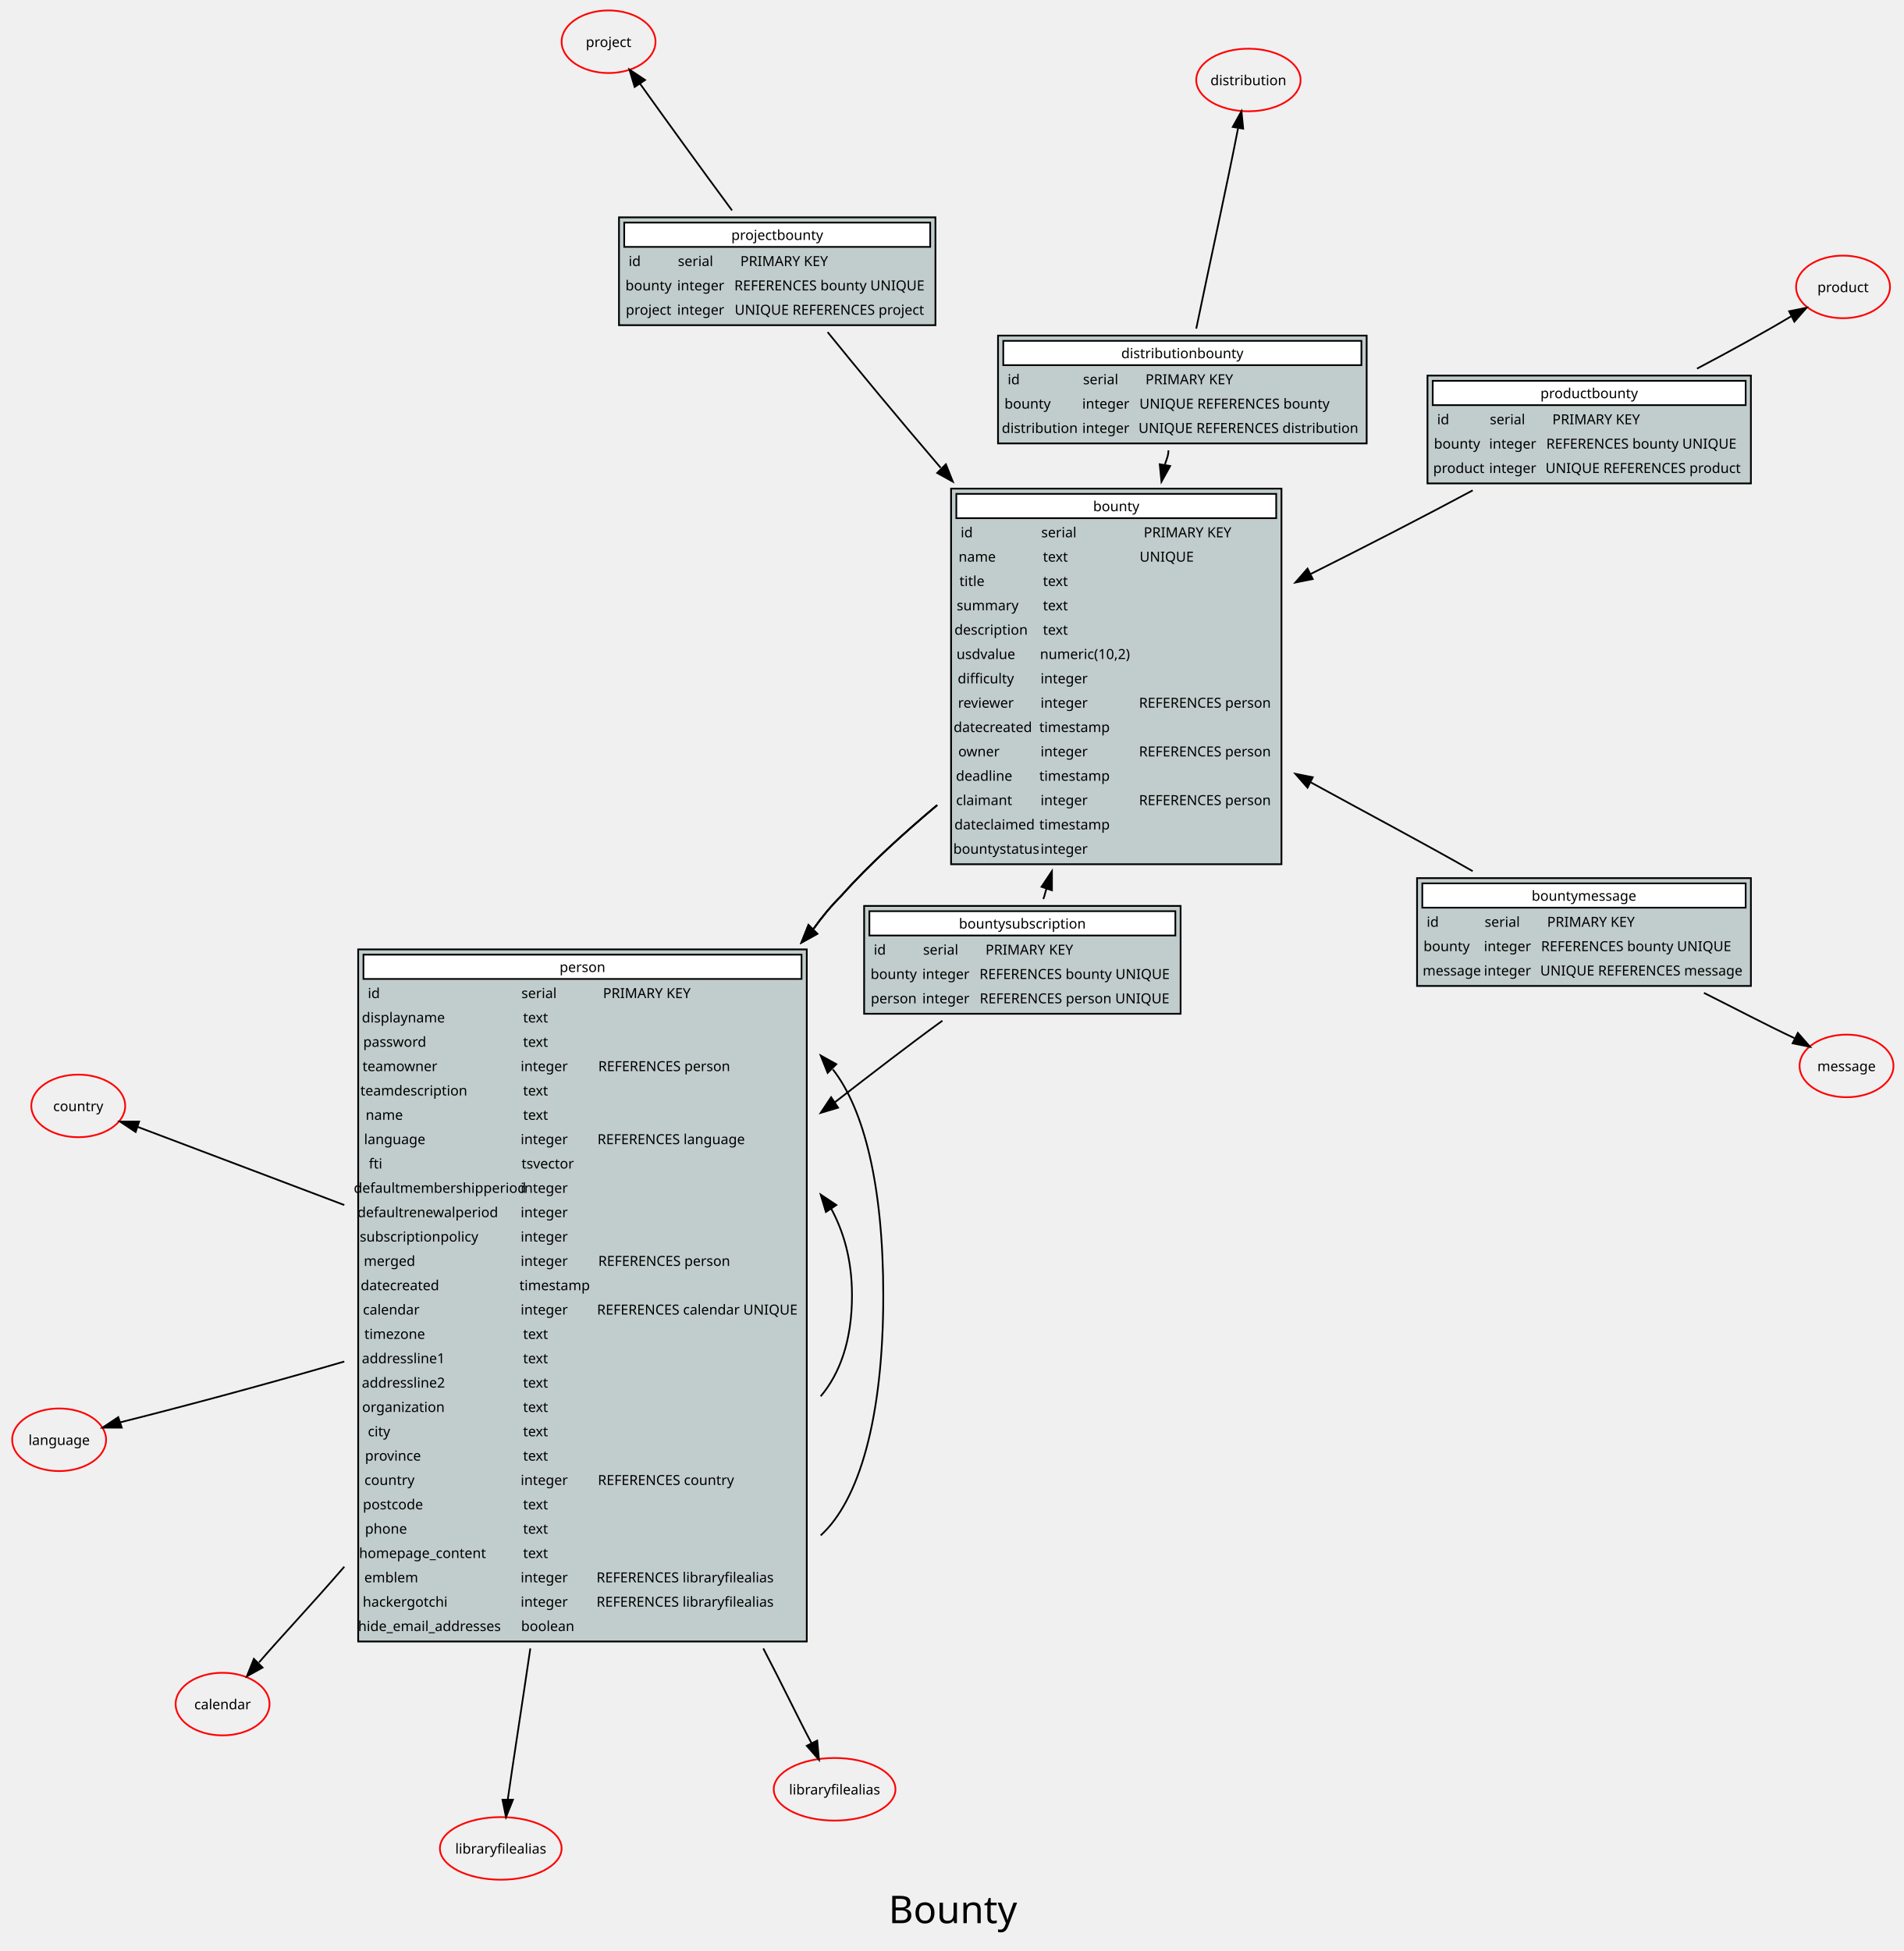
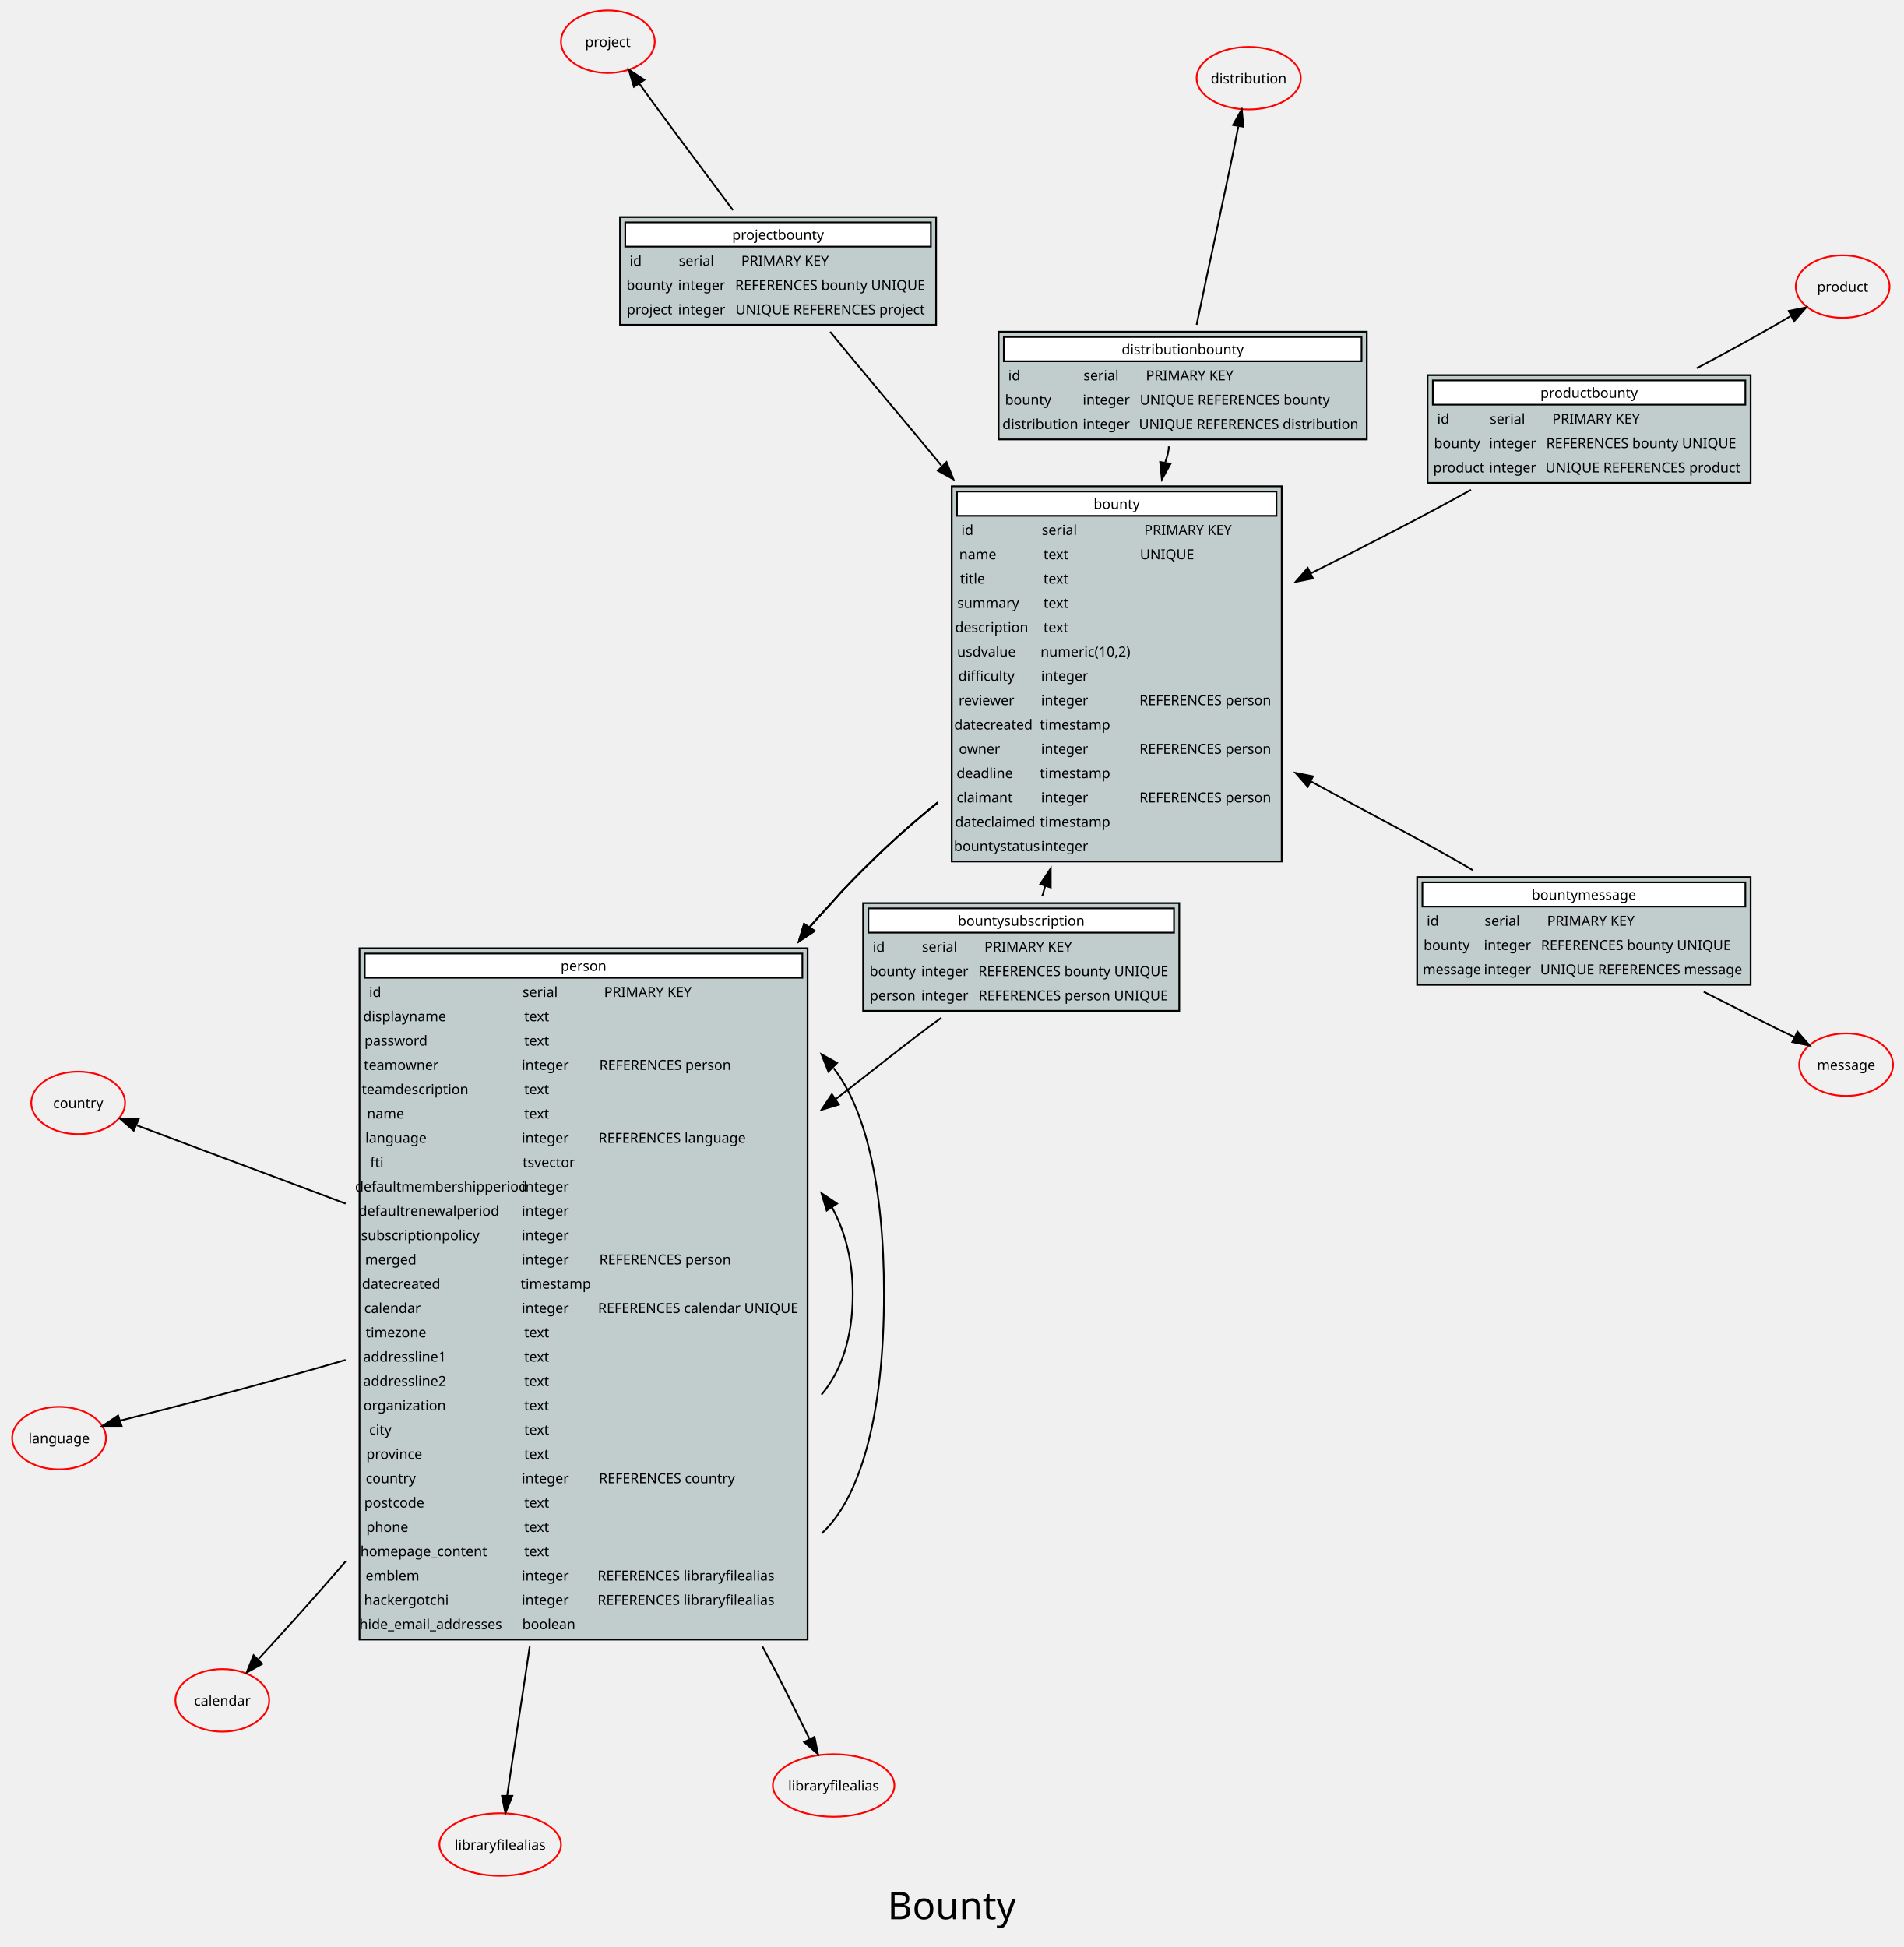
- <svg xmlns="http://www.w3.org/2000/svg" width="1096px" height="1123px" viewBox="-1 -1 1095 1122">
+ <svg xmlns="http://www.w3.org/2000/svg" width="1097px" height="1122px" viewBox="-1 -1 1096 1121">
  <g id="graph0" class="graph" style="font-family:Times-Roman;font-size:14.00;">
-     <text text-anchor="middle" style="font-size:22.00;" x="547" y="1105">Bounty</text>
+     <text text-anchor="middle" style="font-size:22.00;" x="547" y="1104">Bounty</text>
    <g id="node1" class="node">
-       <polygon style="fill:#c1cdcc;stroke:#c1cdcc;" points="546,496 546,280 736,280 736,496 546,496" />
-       <polygon style="fill:white;stroke:white;" points="549,297 549,283 733,283 733,297 549,297" />
-       <text text-anchor="middle" style="font-size:8.00;" x="641" y="293">bounty</text>
-       <polygon style="fill:none;stroke:black;" points="549,297 549,283 733,283 733,297 549,297" />
-       <text text-anchor="middle" style="font-size:8.00;" x="555" y="308">id</text>
-       <text text-anchor="middle" style="font-size:8.00;" x="608" y="308">serial</text>
-       <text text-anchor="middle" style="font-size:8.00;" x="682" y="308"> PRIMARY KEY </text>
-       <text text-anchor="middle" style="font-size:8.00;" x="561" y="322">name</text>
-       <text text-anchor="middle" style="font-size:8.00;" x="606" y="322">text</text>
-       <text text-anchor="middle" style="font-size:8.00;" x="670" y="322"> UNIQUE </text>
-       <text text-anchor="middle" style="font-size:8.00;" x="558" y="336">title</text>
-       <text text-anchor="middle" style="font-size:8.00;" x="606" y="336">text</text>
-       <text text-anchor="middle" style="font-size:8.00;" x="567" y="350">summary</text>
-       <text text-anchor="middle" style="font-size:8.00;" x="606" y="350">text</text>
-       <text text-anchor="middle" style="font-size:8.00;" x="569" y="364">description</text>
-       <text text-anchor="middle" style="font-size:8.00;" x="606" y="364">text</text>
-       <text text-anchor="middle" style="font-size:8.00;" x="566" y="378">usdvalue</text>
-       <text text-anchor="middle" style="font-size:8.00;" x="623" y="378">numeric(10,2)</text>
-       <text text-anchor="middle" style="font-size:8.00;" x="566" y="392">difficulty</text>
-       <text text-anchor="middle" style="font-size:8.00;" x="611" y="392">integer</text>
-       <text text-anchor="middle" style="font-size:8.00;" x="566" y="406">reviewer</text>
-       <text text-anchor="middle" style="font-size:8.00;" x="611" y="406">integer</text>
-       <text text-anchor="middle" style="font-size:8.00;" x="692" y="406"> REFERENCES person </text>
-       <text text-anchor="middle" style="font-size:8.00;" x="570" y="420">datecreated</text>
-       <text text-anchor="middle" style="font-size:8.00;" x="617" y="420">timestamp</text>
-       <text text-anchor="middle" style="font-size:8.00;" x="562" y="434">owner</text>
-       <text text-anchor="middle" style="font-size:8.00;" x="611" y="434">integer</text>
-       <text text-anchor="middle" style="font-size:8.00;" x="692" y="434"> REFERENCES person </text>
-       <text text-anchor="middle" style="font-size:8.00;" x="565" y="448">deadline</text>
-       <text text-anchor="middle" style="font-size:8.00;" x="617" y="448">timestamp</text>
-       <text text-anchor="middle" style="font-size:8.00;" x="565" y="462">claimant</text>
-       <text text-anchor="middle" style="font-size:8.00;" x="611" y="462">integer</text>
-       <text text-anchor="middle" style="font-size:8.00;" x="692" y="462"> REFERENCES person </text>
-       <text text-anchor="middle" style="font-size:8.00;" x="571" y="476">dateclaimed</text>
-       <text text-anchor="middle" style="font-size:8.00;" x="617" y="476">timestamp</text>
-       <text text-anchor="middle" style="font-size:8.00;" x="572" y="490">bountystatus</text>
-       <text text-anchor="middle" style="font-size:8.00;" x="611" y="490">integer</text>
-       <polygon style="fill:none;stroke:black;" points="546,496 546,280 736,280 736,496 546,496" />
+       <polygon style="fill:#c1cdcc;stroke:#c1cdcc;" points="547,495 547,279 737,279 737,495 547,495" />
+       <polygon style="fill:white;stroke:white;" points="550,296 550,282 734,282 734,296 550,296" />
+       <text text-anchor="middle" style="font-size:8.00;" x="642" y="292">bounty</text>
+       <polygon style="fill:none;stroke:black;" points="550,296 550,282 734,282 734,296 550,296" />
+       <text text-anchor="middle" style="font-size:8.00;" x="556" y="307">id</text>
+       <text text-anchor="middle" style="font-size:8.00;" x="609" y="307">serial</text>
+       <text text-anchor="middle" style="font-size:8.00;" x="683" y="307"> PRIMARY KEY </text>
+       <text text-anchor="middle" style="font-size:8.00;" x="562" y="321">name</text>
+       <text text-anchor="middle" style="font-size:8.00;" x="607" y="321">text</text>
+       <text text-anchor="middle" style="font-size:8.00;" x="671" y="321"> UNIQUE </text>
+       <text text-anchor="middle" style="font-size:8.00;" x="559" y="335">title</text>
+       <text text-anchor="middle" style="font-size:8.00;" x="607" y="335">text</text>
+       <text text-anchor="middle" style="font-size:8.00;" x="568" y="349">summary</text>
+       <text text-anchor="middle" style="font-size:8.00;" x="607" y="349">text</text>
+       <text text-anchor="middle" style="font-size:8.00;" x="570" y="363">description</text>
+       <text text-anchor="middle" style="font-size:8.00;" x="607" y="363">text</text>
+       <text text-anchor="middle" style="font-size:8.00;" x="567" y="377">usdvalue</text>
+       <text text-anchor="middle" style="font-size:8.00;" x="624" y="377">numeric(10,2)</text>
+       <text text-anchor="middle" style="font-size:8.00;" x="567" y="391">difficulty</text>
+       <text text-anchor="middle" style="font-size:8.00;" x="612" y="391">integer</text>
+       <text text-anchor="middle" style="font-size:8.00;" x="567" y="405">reviewer</text>
+       <text text-anchor="middle" style="font-size:8.00;" x="612" y="405">integer</text>
+       <text text-anchor="middle" style="font-size:8.00;" x="693" y="405"> REFERENCES person </text>
+       <text text-anchor="middle" style="font-size:8.00;" x="571" y="419">datecreated</text>
+       <text text-anchor="middle" style="font-size:8.00;" x="618" y="419">timestamp</text>
+       <text text-anchor="middle" style="font-size:8.00;" x="563" y="433">owner</text>
+       <text text-anchor="middle" style="font-size:8.00;" x="612" y="433">integer</text>
+       <text text-anchor="middle" style="font-size:8.00;" x="693" y="433"> REFERENCES person </text>
+       <text text-anchor="middle" style="font-size:8.00;" x="566" y="447">deadline</text>
+       <text text-anchor="middle" style="font-size:8.00;" x="618" y="447">timestamp</text>
+       <text text-anchor="middle" style="font-size:8.00;" x="566" y="461">claimant</text>
+       <text text-anchor="middle" style="font-size:8.00;" x="612" y="461">integer</text>
+       <text text-anchor="middle" style="font-size:8.00;" x="693" y="461"> REFERENCES person </text>
+       <text text-anchor="middle" style="font-size:8.00;" x="572" y="475">dateclaimed</text>
+       <text text-anchor="middle" style="font-size:8.00;" x="618" y="475">timestamp</text>
+       <text text-anchor="middle" style="font-size:8.00;" x="573" y="489">bountystatus</text>
+       <text text-anchor="middle" style="font-size:8.00;" x="612" y="489">integer</text>
+       <polygon style="fill:none;stroke:black;" points="547,495 547,279 737,279 737,495 547,495" />
    </g>
    <g id="node5" class="node">
-       <polygon style="fill:#c1cdcc;stroke:#c1cdcc;" points="205,943 205,545 463,545 463,943 205,943" />
-       <polygon style="fill:white;stroke:white;" points="208,562 208,548 460,548 460,562 208,562" />
-       <text text-anchor="middle" style="font-size:8.00;" x="334" y="558">person</text>
-       <polygon style="fill:none;stroke:black;" points="208,562 208,548 460,548 460,562 208,562" />
-       <text text-anchor="middle" style="font-size:8.00;" x="214" y="573">id</text>
-       <text text-anchor="middle" style="font-size:8.00;" x="309" y="573">serial</text>
-       <text text-anchor="middle" style="font-size:8.00;" x="371" y="573"> PRIMARY KEY </text>
-       <text text-anchor="middle" style="font-size:8.00;" x="231" y="587">displayname</text>
-       <text text-anchor="middle" style="font-size:8.00;" x="307" y="587">text</text>
-       <text text-anchor="middle" style="font-size:8.00;" x="226" y="601">password</text>
-       <text text-anchor="middle" style="font-size:8.00;" x="307" y="601">text</text>
-       <text text-anchor="middle" style="font-size:8.00;" x="229" y="615">teamowner</text>
-       <text text-anchor="middle" style="font-size:8.00;" x="312" y="615">integer</text>
-       <text text-anchor="middle" style="font-size:8.00;" x="381" y="615"> REFERENCES person </text>
-       <text text-anchor="middle" style="font-size:8.00;" x="237" y="629">teamdescription</text>
-       <text text-anchor="middle" style="font-size:8.00;" x="307" y="629">text</text>
-       <text text-anchor="middle" style="font-size:8.00;" x="220" y="643">name</text>
-       <text text-anchor="middle" style="font-size:8.00;" x="307" y="643">text</text>
-       <text text-anchor="middle" style="font-size:8.00;" x="226" y="657">language</text>
-       <text text-anchor="middle" style="font-size:8.00;" x="312" y="657">integer</text>
-       <text text-anchor="middle" style="font-size:8.00;" x="385" y="657"> REFERENCES language </text>
-       <text text-anchor="middle" style="font-size:8.00;" x="215" y="671">fti</text>
-       <text text-anchor="middle" style="font-size:8.00;" x="314" y="671">tsvector</text>
-       <text text-anchor="middle" style="font-size:8.00;" x="252" y="685">defaultmembershipperiod</text>
-       <text text-anchor="middle" style="font-size:8.00;" x="312" y="685">integer</text>
-       <text text-anchor="middle" style="font-size:8.00;" x="245" y="699">defaultrenewalperiod</text>
-       <text text-anchor="middle" style="font-size:8.00;" x="312" y="699">integer</text>
-       <text text-anchor="middle" style="font-size:8.00;" x="240" y="713">subscriptionpolicy</text>
-       <text text-anchor="middle" style="font-size:8.00;" x="312" y="713">integer</text>
-       <text text-anchor="middle" style="font-size:8.00;" x="223" y="727">merged</text>
-       <text text-anchor="middle" style="font-size:8.00;" x="312" y="727">integer</text>
-       <text text-anchor="middle" style="font-size:8.00;" x="381" y="727"> REFERENCES person </text>
-       <text text-anchor="middle" style="font-size:8.00;" x="229" y="741">datecreated</text>
-       <text text-anchor="middle" style="font-size:8.00;" x="318" y="741">timestamp</text>
-       <text text-anchor="middle" style="font-size:8.00;" x="224" y="755">calendar</text>
-       <text text-anchor="middle" style="font-size:8.00;" x="312" y="755">integer</text>
-       <text text-anchor="middle" style="font-size:8.00;" x="400" y="755"> REFERENCES calendar UNIQUE </text>
-       <text text-anchor="middle" style="font-size:8.00;" x="226" y="769">timezone</text>
-       <text text-anchor="middle" style="font-size:8.00;" x="307" y="769">text</text>
-       <text text-anchor="middle" style="font-size:8.00;" x="231" y="783">addressline1</text>
-       <text text-anchor="middle" style="font-size:8.00;" x="307" y="783">text</text>
-       <text text-anchor="middle" style="font-size:8.00;" x="231" y="797">addressline2</text>
-       <text text-anchor="middle" style="font-size:8.00;" x="307" y="797">text</text>
-       <text text-anchor="middle" style="font-size:8.00;" x="231" y="811">organization</text>
-       <text text-anchor="middle" style="font-size:8.00;" x="307" y="811">text</text>
-       <text text-anchor="middle" style="font-size:8.00;" x="217" y="825">city</text>
-       <text text-anchor="middle" style="font-size:8.00;" x="307" y="825">text</text>
-       <text text-anchor="middle" style="font-size:8.00;" x="225" y="839">province</text>
-       <text text-anchor="middle" style="font-size:8.00;" x="307" y="839">text</text>
-       <text text-anchor="middle" style="font-size:8.00;" x="223" y="853">country</text>
-       <text text-anchor="middle" style="font-size:8.00;" x="312" y="853">integer</text>
-       <text text-anchor="middle" style="font-size:8.00;" x="382" y="853"> REFERENCES country </text>
-       <text text-anchor="middle" style="font-size:8.00;" x="225" y="867">postcode</text>
-       <text text-anchor="middle" style="font-size:8.00;" x="307" y="867">text</text>
-       <text text-anchor="middle" style="font-size:8.00;" x="221" y="881">phone</text>
-       <text text-anchor="middle" style="font-size:8.00;" x="307" y="881">text</text>
-       <text text-anchor="middle" style="font-size:8.00;" x="242" y="895">homepage_content</text>
-       <text text-anchor="middle" style="font-size:8.00;" x="307" y="895">text</text>
-       <text text-anchor="middle" style="font-size:8.00;" x="224" y="909">emblem</text>
-       <text text-anchor="middle" style="font-size:8.00;" x="312" y="909">integer</text>
-       <text text-anchor="middle" style="font-size:8.00;" x="393" y="909"> REFERENCES libraryfilealias </text>
-       <text text-anchor="middle" style="font-size:8.00;" x="232" y="923">hackergotchi</text>
-       <text text-anchor="middle" style="font-size:8.00;" x="312" y="923">integer</text>
-       <text text-anchor="middle" style="font-size:8.00;" x="393" y="923"> REFERENCES libraryfilealias </text>
-       <text text-anchor="middle" style="font-size:8.00;" x="246" y="937">hide_email_addresses</text>
-       <text text-anchor="middle" style="font-size:8.00;" x="314" y="937">boolean</text>
-       <polygon style="fill:none;stroke:black;" points="205,943 205,545 463,545 463,943 205,943" />
+       <polygon style="fill:#c1cdcc;stroke:#c1cdcc;" points="206,943 206,545 464,545 464,943 206,943" />
+       <polygon style="fill:white;stroke:white;" points="209,562 209,548 461,548 461,562 209,562" />
+       <text text-anchor="middle" style="font-size:8.00;" x="335" y="558">person</text>
+       <polygon style="fill:none;stroke:black;" points="209,562 209,548 461,548 461,562 209,562" />
+       <text text-anchor="middle" style="font-size:8.00;" x="215" y="573">id</text>
+       <text text-anchor="middle" style="font-size:8.00;" x="310" y="573">serial</text>
+       <text text-anchor="middle" style="font-size:8.00;" x="372" y="573"> PRIMARY KEY </text>
+       <text text-anchor="middle" style="font-size:8.00;" x="232" y="587">displayname</text>
+       <text text-anchor="middle" style="font-size:8.00;" x="308" y="587">text</text>
+       <text text-anchor="middle" style="font-size:8.00;" x="227" y="601">password</text>
+       <text text-anchor="middle" style="font-size:8.00;" x="308" y="601">text</text>
+       <text text-anchor="middle" style="font-size:8.00;" x="230" y="615">teamowner</text>
+       <text text-anchor="middle" style="font-size:8.00;" x="313" y="615">integer</text>
+       <text text-anchor="middle" style="font-size:8.00;" x="382" y="615"> REFERENCES person </text>
+       <text text-anchor="middle" style="font-size:8.00;" x="238" y="629">teamdescription</text>
+       <text text-anchor="middle" style="font-size:8.00;" x="308" y="629">text</text>
+       <text text-anchor="middle" style="font-size:8.00;" x="221" y="643">name</text>
+       <text text-anchor="middle" style="font-size:8.00;" x="308" y="643">text</text>
+       <text text-anchor="middle" style="font-size:8.00;" x="227" y="657">language</text>
+       <text text-anchor="middle" style="font-size:8.00;" x="313" y="657">integer</text>
+       <text text-anchor="middle" style="font-size:8.00;" x="386" y="657"> REFERENCES language </text>
+       <text text-anchor="middle" style="font-size:8.00;" x="216" y="671">fti</text>
+       <text text-anchor="middle" style="font-size:8.00;" x="315" y="671">tsvector</text>
+       <text text-anchor="middle" style="font-size:8.00;" x="253" y="685">defaultmembershipperiod</text>
+       <text text-anchor="middle" style="font-size:8.00;" x="313" y="685">integer</text>
+       <text text-anchor="middle" style="font-size:8.00;" x="246" y="699">defaultrenewalperiod</text>
+       <text text-anchor="middle" style="font-size:8.00;" x="313" y="699">integer</text>
+       <text text-anchor="middle" style="font-size:8.00;" x="241" y="713">subscriptionpolicy</text>
+       <text text-anchor="middle" style="font-size:8.00;" x="313" y="713">integer</text>
+       <text text-anchor="middle" style="font-size:8.00;" x="224" y="727">merged</text>
+       <text text-anchor="middle" style="font-size:8.00;" x="313" y="727">integer</text>
+       <text text-anchor="middle" style="font-size:8.00;" x="382" y="727"> REFERENCES person </text>
+       <text text-anchor="middle" style="font-size:8.00;" x="230" y="741">datecreated</text>
+       <text text-anchor="middle" style="font-size:8.00;" x="319" y="741">timestamp</text>
+       <text text-anchor="middle" style="font-size:8.00;" x="225" y="755">calendar</text>
+       <text text-anchor="middle" style="font-size:8.00;" x="313" y="755">integer</text>
+       <text text-anchor="middle" style="font-size:8.00;" x="401" y="755"> REFERENCES calendar UNIQUE </text>
+       <text text-anchor="middle" style="font-size:8.00;" x="227" y="769">timezone</text>
+       <text text-anchor="middle" style="font-size:8.00;" x="308" y="769">text</text>
+       <text text-anchor="middle" style="font-size:8.00;" x="232" y="783">addressline1</text>
+       <text text-anchor="middle" style="font-size:8.00;" x="308" y="783">text</text>
+       <text text-anchor="middle" style="font-size:8.00;" x="232" y="797">addressline2</text>
+       <text text-anchor="middle" style="font-size:8.00;" x="308" y="797">text</text>
+       <text text-anchor="middle" style="font-size:8.00;" x="232" y="811">organization</text>
+       <text text-anchor="middle" style="font-size:8.00;" x="308" y="811">text</text>
+       <text text-anchor="middle" style="font-size:8.00;" x="218" y="825">city</text>
+       <text text-anchor="middle" style="font-size:8.00;" x="308" y="825">text</text>
+       <text text-anchor="middle" style="font-size:8.00;" x="226" y="839">province</text>
+       <text text-anchor="middle" style="font-size:8.00;" x="308" y="839">text</text>
+       <text text-anchor="middle" style="font-size:8.00;" x="224" y="853">country</text>
+       <text text-anchor="middle" style="font-size:8.00;" x="313" y="853">integer</text>
+       <text text-anchor="middle" style="font-size:8.00;" x="383" y="853"> REFERENCES country </text>
+       <text text-anchor="middle" style="font-size:8.00;" x="226" y="867">postcode</text>
+       <text text-anchor="middle" style="font-size:8.00;" x="308" y="867">text</text>
+       <text text-anchor="middle" style="font-size:8.00;" x="222" y="881">phone</text>
+       <text text-anchor="middle" style="font-size:8.00;" x="308" y="881">text</text>
+       <text text-anchor="middle" style="font-size:8.00;" x="243" y="895">homepage_content</text>
+       <text text-anchor="middle" style="font-size:8.00;" x="308" y="895">text</text>
+       <text text-anchor="middle" style="font-size:8.00;" x="225" y="909">emblem</text>
+       <text text-anchor="middle" style="font-size:8.00;" x="313" y="909">integer</text>
+       <text text-anchor="middle" style="font-size:8.00;" x="394" y="909"> REFERENCES libraryfilealias </text>
+       <text text-anchor="middle" style="font-size:8.00;" x="233" y="923">hackergotchi</text>
+       <text text-anchor="middle" style="font-size:8.00;" x="313" y="923">integer</text>
+       <text text-anchor="middle" style="font-size:8.00;" x="394" y="923"> REFERENCES libraryfilealias </text>
+       <text text-anchor="middle" style="font-size:8.00;" x="247" y="937">hide_email_addresses</text>
+       <text text-anchor="middle" style="font-size:8.00;" x="315" y="937">boolean</text>
+       <polygon style="fill:none;stroke:black;" points="206,943 206,545 464,545 464,943 206,943" />
    </g>
    <g id="edge2" class="edge">
-       <path style="fill:none;stroke:black;" d="M538,462C519,478 499,496 483,514 477,520 472,526 467,533" />
-       <polygon style="fill:black;stroke:black;" points="469,536 460,541 464,531 469,536" />
+       <path style="fill:none;stroke:black;" d="M539,461C519,477 500,495 483,513 477,520 471,526 465,533" />
+       <polygon style="fill:black;stroke:black;" points="468,535 459,541 462,531 468,535" />
    </g>
    <g id="edge4" class="edge">
-       <path style="fill:none;stroke:black;" d="M538,462C519,478 499,496 483,514 477,520 472,526 467,533" />
-       <polygon style="fill:black;stroke:black;" points="469,536 460,541 464,531 469,536" />
+       <path style="fill:none;stroke:black;" d="M539,461C519,477 500,495 483,513 477,520 471,526 465,533" />
+       <polygon style="fill:black;stroke:black;" points="468,535 459,541 462,531 468,535" />
    </g>
    <g id="edge6" class="edge">
-       <path style="fill:none;stroke:black;" d="M538,462C519,478 499,496 483,514 477,520 472,526 467,533" />
-       <polygon style="fill:black;stroke:black;" points="469,536 460,541 464,531 469,536" />
+       <path style="fill:none;stroke:black;" d="M539,461C519,477 500,495 483,513 477,520 471,526 465,533" />
+       <polygon style="fill:black;stroke:black;" points="468,535 459,541 462,531 468,535" />
    </g>
    <g id="node2" class="node">
-       <polygon style="fill:#c1cdcc;stroke:#c1cdcc;" points="814,566 814,504 1006,504 1006,566 814,566" />
-       <polygon style="fill:white;stroke:white;" points="817,521 817,507 1003,507 1003,521 817,521" />
-       <text text-anchor="middle" style="font-size:8.00;" x="910" y="517">bountymessage</text>
-       <polygon style="fill:none;stroke:black;" points="817,521 817,507 1003,507 1003,521 817,521" />
-       <text text-anchor="middle" style="font-size:8.00;" x="823" y="532">id</text>
-       <text text-anchor="middle" style="font-size:8.00;" x="863" y="532">serial</text>
-       <text text-anchor="middle" style="font-size:8.00;" x="914" y="532"> PRIMARY KEY </text>
-       <text text-anchor="middle" style="font-size:8.00;" x="831" y="546">bounty</text>
-       <text text-anchor="middle" style="font-size:8.00;" x="866" y="546">integer</text>
-       <text text-anchor="middle" style="font-size:8.00;" x="940" y="546"> REFERENCES bounty UNIQUE </text>
-       <text text-anchor="middle" style="font-size:8.00;" x="834" y="560">message</text>
-       <text text-anchor="middle" style="font-size:8.00;" x="866" y="560">integer</text>
-       <text text-anchor="middle" style="font-size:8.00;" x="943" y="560"> UNIQUE REFERENCES message </text>
-       <polygon style="fill:none;stroke:black;" points="814,566 814,504 1006,504 1006,566 814,566" />
+       <polygon style="fill:#c1cdcc;stroke:#c1cdcc;" points="815,566 815,504 1007,504 1007,566 815,566" />
+       <polygon style="fill:white;stroke:white;" points="818,521 818,507 1004,507 1004,521 818,521" />
+       <text text-anchor="middle" style="font-size:8.00;" x="911" y="517">bountymessage</text>
+       <polygon style="fill:none;stroke:black;" points="818,521 818,507 1004,507 1004,521 818,521" />
+       <text text-anchor="middle" style="font-size:8.00;" x="824" y="532">id</text>
+       <text text-anchor="middle" style="font-size:8.00;" x="864" y="532">serial</text>
+       <text text-anchor="middle" style="font-size:8.00;" x="915" y="532"> PRIMARY KEY </text>
+       <text text-anchor="middle" style="font-size:8.00;" x="832" y="546">bounty</text>
+       <text text-anchor="middle" style="font-size:8.00;" x="867" y="546">integer</text>
+       <text text-anchor="middle" style="font-size:8.00;" x="941" y="546"> REFERENCES bounty UNIQUE </text>
+       <text text-anchor="middle" style="font-size:8.00;" x="835" y="560">message</text>
+       <text text-anchor="middle" style="font-size:8.00;" x="867" y="560">integer</text>
+       <text text-anchor="middle" style="font-size:8.00;" x="944" y="560"> UNIQUE REFERENCES message </text>
+       <polygon style="fill:none;stroke:black;" points="815,566 815,504 1007,504 1007,566 815,566" />
    </g>
    <g id="edge8" class="edge">
-       <path style="fill:none;stroke:black;" d="M846,500C818,484 784,466 753,449" />
-       <polygon style="fill:black;stroke:black;" points="751,452 744,444 754,446 751,452" />
+       <path style="fill:none;stroke:black;" d="M847,500C820,484 785,466 754,449" />
+       <polygon style="fill:black;stroke:black;" points="752,452 745,444 755,446 752,452" />
    </g>
    <g id="node12" class="node">
-       <ellipse cx="1061" cy="612" rx="27" ry="18" style="fill:none;stroke:red;" />
-       <text text-anchor="middle" style="font-size:8.00;" x="1061" y="615">message</text>
+       <ellipse cx="1062" cy="612" rx="27" ry="18" style="fill:none;stroke:red;" />
+       <text text-anchor="middle" style="font-size:8.00;" x="1062" y="615">message</text>
    </g>
    <g id="edge10" class="edge">
-       <path style="fill:none;stroke:black;" d="M979,570C997,579 1016,589 1031,596" />
-       <polygon style="fill:black;stroke:black;" points="1033,593 1040,601 1030,599 1033,593" />
+       <path style="fill:none;stroke:black;" d="M980,570C998,579 1017,589 1032,596" />
+       <polygon style="fill:black;stroke:black;" points="1034,593 1041,601 1031,599 1034,593" />
    </g>
    <g id="node3" class="node">
-       <polygon style="fill:#c1cdcc;stroke:#c1cdcc;" points="496,582 496,520 678,520 678,582 496,582" />
-       <polygon style="fill:white;stroke:white;" points="499,537 499,523 675,523 675,537 499,537" />
-       <text text-anchor="middle" style="font-size:8.00;" x="587" y="533">bountysubscription</text>
-       <polygon style="fill:none;stroke:black;" points="499,537 499,523 675,523 675,537 499,537" />
-       <text text-anchor="middle" style="font-size:8.00;" x="505" y="548">id</text>
-       <text text-anchor="middle" style="font-size:8.00;" x="540" y="548">serial</text>
-       <text text-anchor="middle" style="font-size:8.00;" x="591" y="548"> PRIMARY KEY </text>
-       <text text-anchor="middle" style="font-size:8.00;" x="513" y="562">bounty</text>
-       <text text-anchor="middle" style="font-size:8.00;" x="543" y="562">integer</text>
-       <text text-anchor="middle" style="font-size:8.00;" x="617" y="562"> REFERENCES bounty UNIQUE </text>
-       <text text-anchor="middle" style="font-size:8.00;" x="513" y="576">person</text>
-       <text text-anchor="middle" style="font-size:8.00;" x="543" y="576">integer</text>
-       <text text-anchor="middle" style="font-size:8.00;" x="617" y="576"> REFERENCES person UNIQUE </text>
-       <polygon style="fill:none;stroke:black;" points="496,582 496,520 678,520 678,582 496,582" />
+       <polygon style="fill:#c1cdcc;stroke:#c1cdcc;" points="496,581 496,519 678,519 678,581 496,581" />
+       <polygon style="fill:white;stroke:white;" points="499,536 499,522 675,522 675,536 499,536" />
+       <text text-anchor="middle" style="font-size:8.00;" x="587" y="532">bountysubscription</text>
+       <polygon style="fill:none;stroke:black;" points="499,536 499,522 675,522 675,536 499,536" />
+       <text text-anchor="middle" style="font-size:8.00;" x="505" y="547">id</text>
+       <text text-anchor="middle" style="font-size:8.00;" x="540" y="547">serial</text>
+       <text text-anchor="middle" style="font-size:8.00;" x="591" y="547"> PRIMARY KEY </text>
+       <text text-anchor="middle" style="font-size:8.00;" x="513" y="561">bounty</text>
+       <text text-anchor="middle" style="font-size:8.00;" x="543" y="561">integer</text>
+       <text text-anchor="middle" style="font-size:8.00;" x="617" y="561"> REFERENCES bounty UNIQUE </text>
+       <text text-anchor="middle" style="font-size:8.00;" x="513" y="575">person</text>
+       <text text-anchor="middle" style="font-size:8.00;" x="543" y="575">integer</text>
+       <text text-anchor="middle" style="font-size:8.00;" x="617" y="575"> REFERENCES person UNIQUE </text>
+       <polygon style="fill:none;stroke:black;" points="496,581 496,519 678,519 678,581 496,581" />
    </g>
    <g id="edge12" class="edge">
-       <path style="fill:none;stroke:black;" d="M599,516C600,514 600,512 601,510" />
-       <polygon style="fill:black;stroke:black;" points="598,509 604,500 604,511 598,509" />
+       <path style="fill:none;stroke:black;" d="M599,515C600,513 600,511 601,509" />
+       <polygon style="fill:black;stroke:black;" points="598,508 604,499 604,510 598,508" />
    </g>
    <g id="edge14" class="edge">
-       <path style="fill:none;stroke:black;" d="M541,586C523,599 501,616 479,633" />
-       <polygon style="fill:black;stroke:black;" points="481,636 471,639 477,630 481,636" />
+       <path style="fill:none;stroke:black;" d="M541,585C523,598 502,615 480,632" />
+       <polygon style="fill:black;stroke:black;" points="482,635 472,638 478,629 482,635" />
    </g>
    <g id="node4" class="node">
-       <polygon style="fill:#c1cdcc;stroke:#c1cdcc;" points="573,254 573,192 785,192 785,254 573,254" />
-       <polygon style="fill:white;stroke:white;" points="576,209 576,195 782,195 782,209 576,209" />
-       <text text-anchor="middle" style="font-size:8.00;" x="679" y="205">distributionbounty</text>
-       <polygon style="fill:none;stroke:black;" points="576,209 576,195 782,195 782,209 576,209" />
-       <text text-anchor="middle" style="font-size:8.00;" x="582" y="220">id</text>
-       <text text-anchor="middle" style="font-size:8.00;" x="632" y="220">serial</text>
-       <text text-anchor="middle" style="font-size:8.00;" x="683" y="220"> PRIMARY KEY </text>
-       <text text-anchor="middle" style="font-size:8.00;" x="590" y="234">bounty</text>
-       <text text-anchor="middle" style="font-size:8.00;" x="635" y="234">integer</text>
-       <text text-anchor="middle" style="font-size:8.00;" x="709" y="234"> UNIQUE REFERENCES bounty </text>
-       <text text-anchor="middle" style="font-size:8.00;" x="597" y="248">distribution</text>
-       <text text-anchor="middle" style="font-size:8.00;" x="635" y="248">integer</text>
-       <text text-anchor="middle" style="font-size:8.00;" x="717" y="248"> UNIQUE REFERENCES distribution </text>
-       <polygon style="fill:none;stroke:black;" points="573,254 573,192 785,192 785,254 573,254" />
+       <polygon style="fill:#c1cdcc;stroke:#c1cdcc;" points="574,252 574,190 786,190 786,252 574,252" />
+       <polygon style="fill:white;stroke:white;" points="577,207 577,193 783,193 783,207 577,207" />
+       <text text-anchor="middle" style="font-size:8.00;" x="680" y="203">distributionbounty</text>
+       <polygon style="fill:none;stroke:black;" points="577,207 577,193 783,193 783,207 577,207" />
+       <text text-anchor="middle" style="font-size:8.00;" x="583" y="218">id</text>
+       <text text-anchor="middle" style="font-size:8.00;" x="633" y="218">serial</text>
+       <text text-anchor="middle" style="font-size:8.00;" x="684" y="218"> PRIMARY KEY </text>
+       <text text-anchor="middle" style="font-size:8.00;" x="591" y="232">bounty</text>
+       <text text-anchor="middle" style="font-size:8.00;" x="636" y="232">integer</text>
+       <text text-anchor="middle" style="font-size:8.00;" x="710" y="232"> UNIQUE REFERENCES bounty </text>
+       <text text-anchor="middle" style="font-size:8.00;" x="598" y="246">distribution</text>
+       <text text-anchor="middle" style="font-size:8.00;" x="636" y="246">integer</text>
+       <text text-anchor="middle" style="font-size:8.00;" x="718" y="246"> UNIQUE REFERENCES distribution </text>
+       <polygon style="fill:none;stroke:black;" points="574,252 574,190 786,190 786,252 574,252" />
    </g>
    <g id="edge16" class="edge">
-       <path style="fill:none;stroke:black;" d="M671,258C671,261 670,263 669,266" />
-       <polygon style="fill:black;stroke:black;" points="672,267 667,276 666,266 672,267" />
+       <path style="fill:none;stroke:black;" d="M672,256C672,259 671,262 670,265" />
+       <polygon style="fill:black;stroke:black;" points="673,266 668,275 667,265 673,266" />
    </g>
    <g id="node17" class="node">
-       <ellipse cx="717" cy="45" rx="30" ry="18" style="fill:none;stroke:red;" />
-       <text text-anchor="middle" style="font-size:8.00;" x="717" y="48">distribution</text>
+       <ellipse cx="718" cy="44" rx="30" ry="18" style="fill:none;stroke:red;" />
+       <text text-anchor="middle" style="font-size:8.00;" x="718" y="47">distribution</text>
    </g>
    <g id="edge18" class="edge">
-       <path style="fill:none;stroke:black;" d="M687,188C694,154 705,104 711,73" />
-       <polygon style="fill:black;stroke:black;" points="708,72 713,63 714,73 708,72" />
+       <path style="fill:none;stroke:black;" d="M688,186C695,152 706,103 712,72" />
+       <polygon style="fill:black;stroke:black;" points="709,71 714,62 715,72 709,71" />
    </g>
    <g id="edge24" class="edge">
-       <path style="fill:none;stroke:black;" d="M471,802C482,789 489,770 489,744 489,723 484,707 477,694" />
-       <polygon style="fill:black;stroke:black;" points="474,696 471,686 480,692 474,696" />
+       <path style="fill:none;stroke:black;" d="M472,802C483,789 490,770 490,744 490,723 485,707 478,694" />
+       <polygon style="fill:black;stroke:black;" points="475,696 472,686 481,692 475,696" />
    </g>
    <g id="edge20" class="edge">
-       <path style="fill:none;stroke:black;" d="M471,882C493,862 507,815 507,744 507,681 496,637 478,614" />
-       <polygon style="fill:black;stroke:black;" points="475,616 471,606 480,611 475,616" />
+       <path style="fill:none;stroke:black;" d="M472,882C494,862 508,815 508,744 508,681 497,637 479,614" />
+       <polygon style="fill:black;stroke:black;" points="476,616 472,606 481,611 476,616" />
    </g>
    <g id="node20" class="node">
      <ellipse cx="33" cy="827" rx="27" ry="18" style="fill:none;stroke:red;" />
      <text text-anchor="middle" style="font-size:8.00;" x="33" y="830">language</text>
    </g>
    <g id="edge22" class="edge">
-       <path style="fill:none;stroke:black;" d="M197,782C149,796 100,809 68,817" />
+       <path style="fill:none;stroke:black;" d="M198,782C150,796 100,809 68,817" />
      <polygon style="fill:black;stroke:black;" points="69,820 58,820 67,814 69,820" />
    </g>
    <g id="node23" class="node">
-       <ellipse cx="127" cy="979" rx="27" ry="18" style="fill:none;stroke:red;" />
-       <text text-anchor="middle" style="font-size:8.00;" x="127" y="982">calendar</text>
+       <ellipse cx="127" cy="978" rx="27" ry="18" style="fill:none;stroke:red;" />
+       <text text-anchor="middle" style="font-size:8.00;" x="127" y="981">calendar</text>
    </g>
    <g id="edge26" class="edge">
-       <path style="fill:none;stroke:black;" d="M197,900C178,922 160,941 148,955" />
-       <polygon style="fill:black;stroke:black;" points="150,958 141,963 145,953 150,958" />
+       <path style="fill:none;stroke:black;" d="M198,898C179,920 161,940 148,954" />
+       <polygon style="fill:black;stroke:black;" points="150,957 141,962 145,952 150,957" />
    </g>
    <g id="node25" class="node">
-       <ellipse cx="44" cy="635" rx="27" ry="18" style="fill:none;stroke:red;" />
-       <text text-anchor="middle" style="font-size:8.00;" x="44" y="638">country</text>
+       <ellipse cx="44" cy="634" rx="27" ry="18" style="fill:none;stroke:red;" />
+       <text text-anchor="middle" style="font-size:8.00;" x="44" y="637">country</text>
    </g>
    <g id="edge28" class="edge">
-       <path style="fill:none;stroke:black;" d="M197,692C152,675 107,658 78,647" />
-       <polygon style="fill:black;stroke:black;" points="77,650 68,644 79,644 77,650" />
+       <path style="fill:none;stroke:black;" d="M198,692C153,675 107,658 78,647" />
+       <polygon style="fill:black;stroke:black;" points="76,650 68,643 79,643 76,650" />
    </g>
    <g id="node27" class="node">
-       <ellipse cx="287" cy="1062" rx="35" ry="18" style="fill:none;stroke:red;" />
-       <text text-anchor="middle" style="font-size:8.00;" x="287" y="1065">libraryfilealias</text>
+       <ellipse cx="287" cy="1061" rx="35" ry="18" style="fill:none;stroke:red;" />
+       <text text-anchor="middle" style="font-size:8.00;" x="287" y="1064">libraryfilealias</text>
    </g>
    <g id="edge30" class="edge">
-       <path style="fill:none;stroke:black;" d="M304,947C299,981 294,1013 291,1034" />
-       <polygon style="fill:black;stroke:black;" points="294,1034 290,1044 288,1034 294,1034" />
+       <path style="fill:none;stroke:black;" d="M304,947C299,981 294,1012 291,1033" />
+       <polygon style="fill:black;stroke:black;" points="294,1033 290,1043 288,1033 294,1033" />
    </g>
    <g id="node29" class="node">
-       <ellipse cx="479" cy="1028" rx="35" ry="18" style="fill:none;stroke:red;" />
-       <text text-anchor="middle" style="font-size:8.00;" x="479" y="1031">libraryfilealias</text>
+       <ellipse cx="479" cy="1027" rx="35" ry="18" style="fill:none;stroke:red;" />
+       <text text-anchor="middle" style="font-size:8.00;" x="479" y="1030">libraryfilealias</text>
    </g>
    <g id="edge32" class="edge">
-       <path style="fill:none;stroke:black;" d="M438,947C449,968 458,987 466,1002" />
-       <polygon style="fill:black;stroke:black;" points="469,1000 470,1011 463,1003 469,1000" />
+       <path style="fill:none;stroke:black;" d="M438,947C449,967 458,986 465,1000" />
+       <polygon style="fill:black;stroke:black;" points="468,999 470,1009 462,1002 468,999" />
    </g>
    <g id="node6" class="node">
-       <polygon style="fill:#c1cdcc;stroke:#c1cdcc;" points="820,277 820,215 1006,215 1006,277 820,277" />
-       <polygon style="fill:white;stroke:white;" points="823,232 823,218 1003,218 1003,232 823,232" />
-       <text text-anchor="middle" style="font-size:8.00;" x="913" y="228">productbounty</text>
-       <polygon style="fill:none;stroke:black;" points="823,232 823,218 1003,218 1003,232 823,232" />
-       <text text-anchor="middle" style="font-size:8.00;" x="829" y="243">id</text>
-       <text text-anchor="middle" style="font-size:8.00;" x="866" y="243">serial</text>
-       <text text-anchor="middle" style="font-size:8.00;" x="917" y="243"> PRIMARY KEY </text>
-       <text text-anchor="middle" style="font-size:8.00;" x="837" y="257">bounty</text>
-       <text text-anchor="middle" style="font-size:8.00;" x="869" y="257">integer</text>
-       <text text-anchor="middle" style="font-size:8.00;" x="943" y="257"> REFERENCES bounty UNIQUE </text>
-       <text text-anchor="middle" style="font-size:8.00;" x="838" y="271">product</text>
-       <text text-anchor="middle" style="font-size:8.00;" x="869" y="271">integer</text>
-       <text text-anchor="middle" style="font-size:8.00;" x="944" y="271"> UNIQUE REFERENCES product </text>
-       <polygon style="fill:none;stroke:black;" points="820,277 820,215 1006,215 1006,277 820,277" />
+       <polygon style="fill:#c1cdcc;stroke:#c1cdcc;" points="821,277 821,215 1007,215 1007,277 821,277" />
+       <polygon style="fill:white;stroke:white;" points="824,232 824,218 1004,218 1004,232 824,232" />
+       <text text-anchor="middle" style="font-size:8.00;" x="914" y="228">productbounty</text>
+       <polygon style="fill:none;stroke:black;" points="824,232 824,218 1004,218 1004,232 824,232" />
+       <text text-anchor="middle" style="font-size:8.00;" x="830" y="243">id</text>
+       <text text-anchor="middle" style="font-size:8.00;" x="867" y="243">serial</text>
+       <text text-anchor="middle" style="font-size:8.00;" x="918" y="243"> PRIMARY KEY </text>
+       <text text-anchor="middle" style="font-size:8.00;" x="838" y="257">bounty</text>
+       <text text-anchor="middle" style="font-size:8.00;" x="870" y="257">integer</text>
+       <text text-anchor="middle" style="font-size:8.00;" x="944" y="257"> REFERENCES bounty UNIQUE </text>
+       <text text-anchor="middle" style="font-size:8.00;" x="839" y="271">product</text>
+       <text text-anchor="middle" style="font-size:8.00;" x="870" y="271">integer</text>
+       <text text-anchor="middle" style="font-size:8.00;" x="945" y="271"> UNIQUE REFERENCES product </text>
+       <polygon style="fill:none;stroke:black;" points="821,277 821,215 1007,215 1007,277 821,277" />
    </g>
    <g id="edge34" class="edge">
-       <path style="fill:none;stroke:black;" d="M846,281C818,296 785,313 753,329" />
-       <polygon style="fill:black;stroke:black;" points="754,332 744,334 751,326 754,332" />
+       <path style="fill:none;stroke:black;" d="M846,281C819,296 786,313 754,329" />
+       <polygon style="fill:black;stroke:black;" points="755,332 745,334 752,326 755,332" />
    </g>
    <g id="node32" class="node">
-       <ellipse cx="1059" cy="164" rx="27" ry="18" style="fill:none;stroke:red;" />
-       <text text-anchor="middle" style="font-size:8.00;" x="1059" y="167">product</text>
+       <ellipse cx="1060" cy="164" rx="27" ry="18" style="fill:none;stroke:red;" />
+       <text text-anchor="middle" style="font-size:8.00;" x="1060" y="167">product</text>
    </g>
    <g id="edge36" class="edge">
-       <path style="fill:none;stroke:black;" d="M975,211C994,201 1014,190 1029,181" />
-       <polygon style="fill:black;stroke:black;" points="1028,178 1038,176 1031,184 1028,178" />
+       <path style="fill:none;stroke:black;" d="M976,211C995,201 1015,190 1030,181" />
+       <polygon style="fill:black;stroke:black;" points="1029,178 1039,176 1032,184 1029,178" />
    </g>
    <g id="node7" class="node">
-       <polygon style="fill:#c1cdcc;stroke:#c1cdcc;" points="355,186 355,124 537,124 537,186 355,186" />
-       <polygon style="fill:white;stroke:white;" points="358,141 358,127 534,127 534,141 358,141" />
-       <text text-anchor="middle" style="font-size:8.00;" x="446" y="137">projectbounty</text>
-       <polygon style="fill:none;stroke:black;" points="358,141 358,127 534,127 534,141 358,141" />
-       <text text-anchor="middle" style="font-size:8.00;" x="364" y="152">id</text>
-       <text text-anchor="middle" style="font-size:8.00;" x="399" y="152">serial</text>
-       <text text-anchor="middle" style="font-size:8.00;" x="450" y="152"> PRIMARY KEY </text>
-       <text text-anchor="middle" style="font-size:8.00;" x="372" y="166">bounty</text>
-       <text text-anchor="middle" style="font-size:8.00;" x="402" y="166">integer</text>
-       <text text-anchor="middle" style="font-size:8.00;" x="476" y="166"> REFERENCES bounty UNIQUE </text>
-       <text text-anchor="middle" style="font-size:8.00;" x="372" y="180">project</text>
-       <text text-anchor="middle" style="font-size:8.00;" x="402" y="180">integer</text>
-       <text text-anchor="middle" style="font-size:8.00;" x="476" y="180"> UNIQUE REFERENCES project </text>
-       <polygon style="fill:none;stroke:black;" points="355,186 355,124 537,124 537,186 355,186" />
+       <polygon style="fill:#c1cdcc;stroke:#c1cdcc;" points="356,186 356,124 538,124 538,186 356,186" />
+       <polygon style="fill:white;stroke:white;" points="359,141 359,127 535,127 535,141 359,141" />
+       <text text-anchor="middle" style="font-size:8.00;" x="447" y="137">projectbounty</text>
+       <polygon style="fill:none;stroke:black;" points="359,141 359,127 535,127 535,141 359,141" />
+       <text text-anchor="middle" style="font-size:8.00;" x="365" y="152">id</text>
+       <text text-anchor="middle" style="font-size:8.00;" x="400" y="152">serial</text>
+       <text text-anchor="middle" style="font-size:8.00;" x="451" y="152"> PRIMARY KEY </text>
+       <text text-anchor="middle" style="font-size:8.00;" x="373" y="166">bounty</text>
+       <text text-anchor="middle" style="font-size:8.00;" x="403" y="166">integer</text>
+       <text text-anchor="middle" style="font-size:8.00;" x="477" y="166"> REFERENCES bounty UNIQUE </text>
+       <text text-anchor="middle" style="font-size:8.00;" x="373" y="180">project</text>
+       <text text-anchor="middle" style="font-size:8.00;" x="403" y="180">integer</text>
+       <text text-anchor="middle" style="font-size:8.00;" x="477" y="180"> UNIQUE REFERENCES project </text>
+       <polygon style="fill:none;stroke:black;" points="356,186 356,124 538,124 538,186 356,186" />
    </g>
    <g id="edge38" class="edge">
-       <path style="fill:none;stroke:black;" d="M475,190C492,211 516,240 540,268" />
-       <polygon style="fill:black;stroke:black;" points="543,266 547,276 538,271 543,266" />
+       <path style="fill:none;stroke:black;" d="M477,190C494,211 518,239 541,267" />
+       <polygon style="fill:black;stroke:black;" points="544,265 548,275 539,270 544,265" />
    </g>
    <g id="node35" class="node">
      <ellipse cx="349" cy="23" rx="27" ry="18" style="fill:none;stroke:red;" />
      <text text-anchor="middle" style="font-size:8.00;" x="349" y="26">project</text>
    </g>
    <g id="edge40" class="edge">
-       <path style="fill:none;stroke:black;" d="M420,120C403,97 382,68 367,47" />
+       <path style="fill:none;stroke:black;" d="M421,120C404,97 382,68 367,47" />
      <polygon style="fill:black;stroke:black;" points="364,49 361,39 370,45 364,49" />
    </g>
  </g>
</svg>
